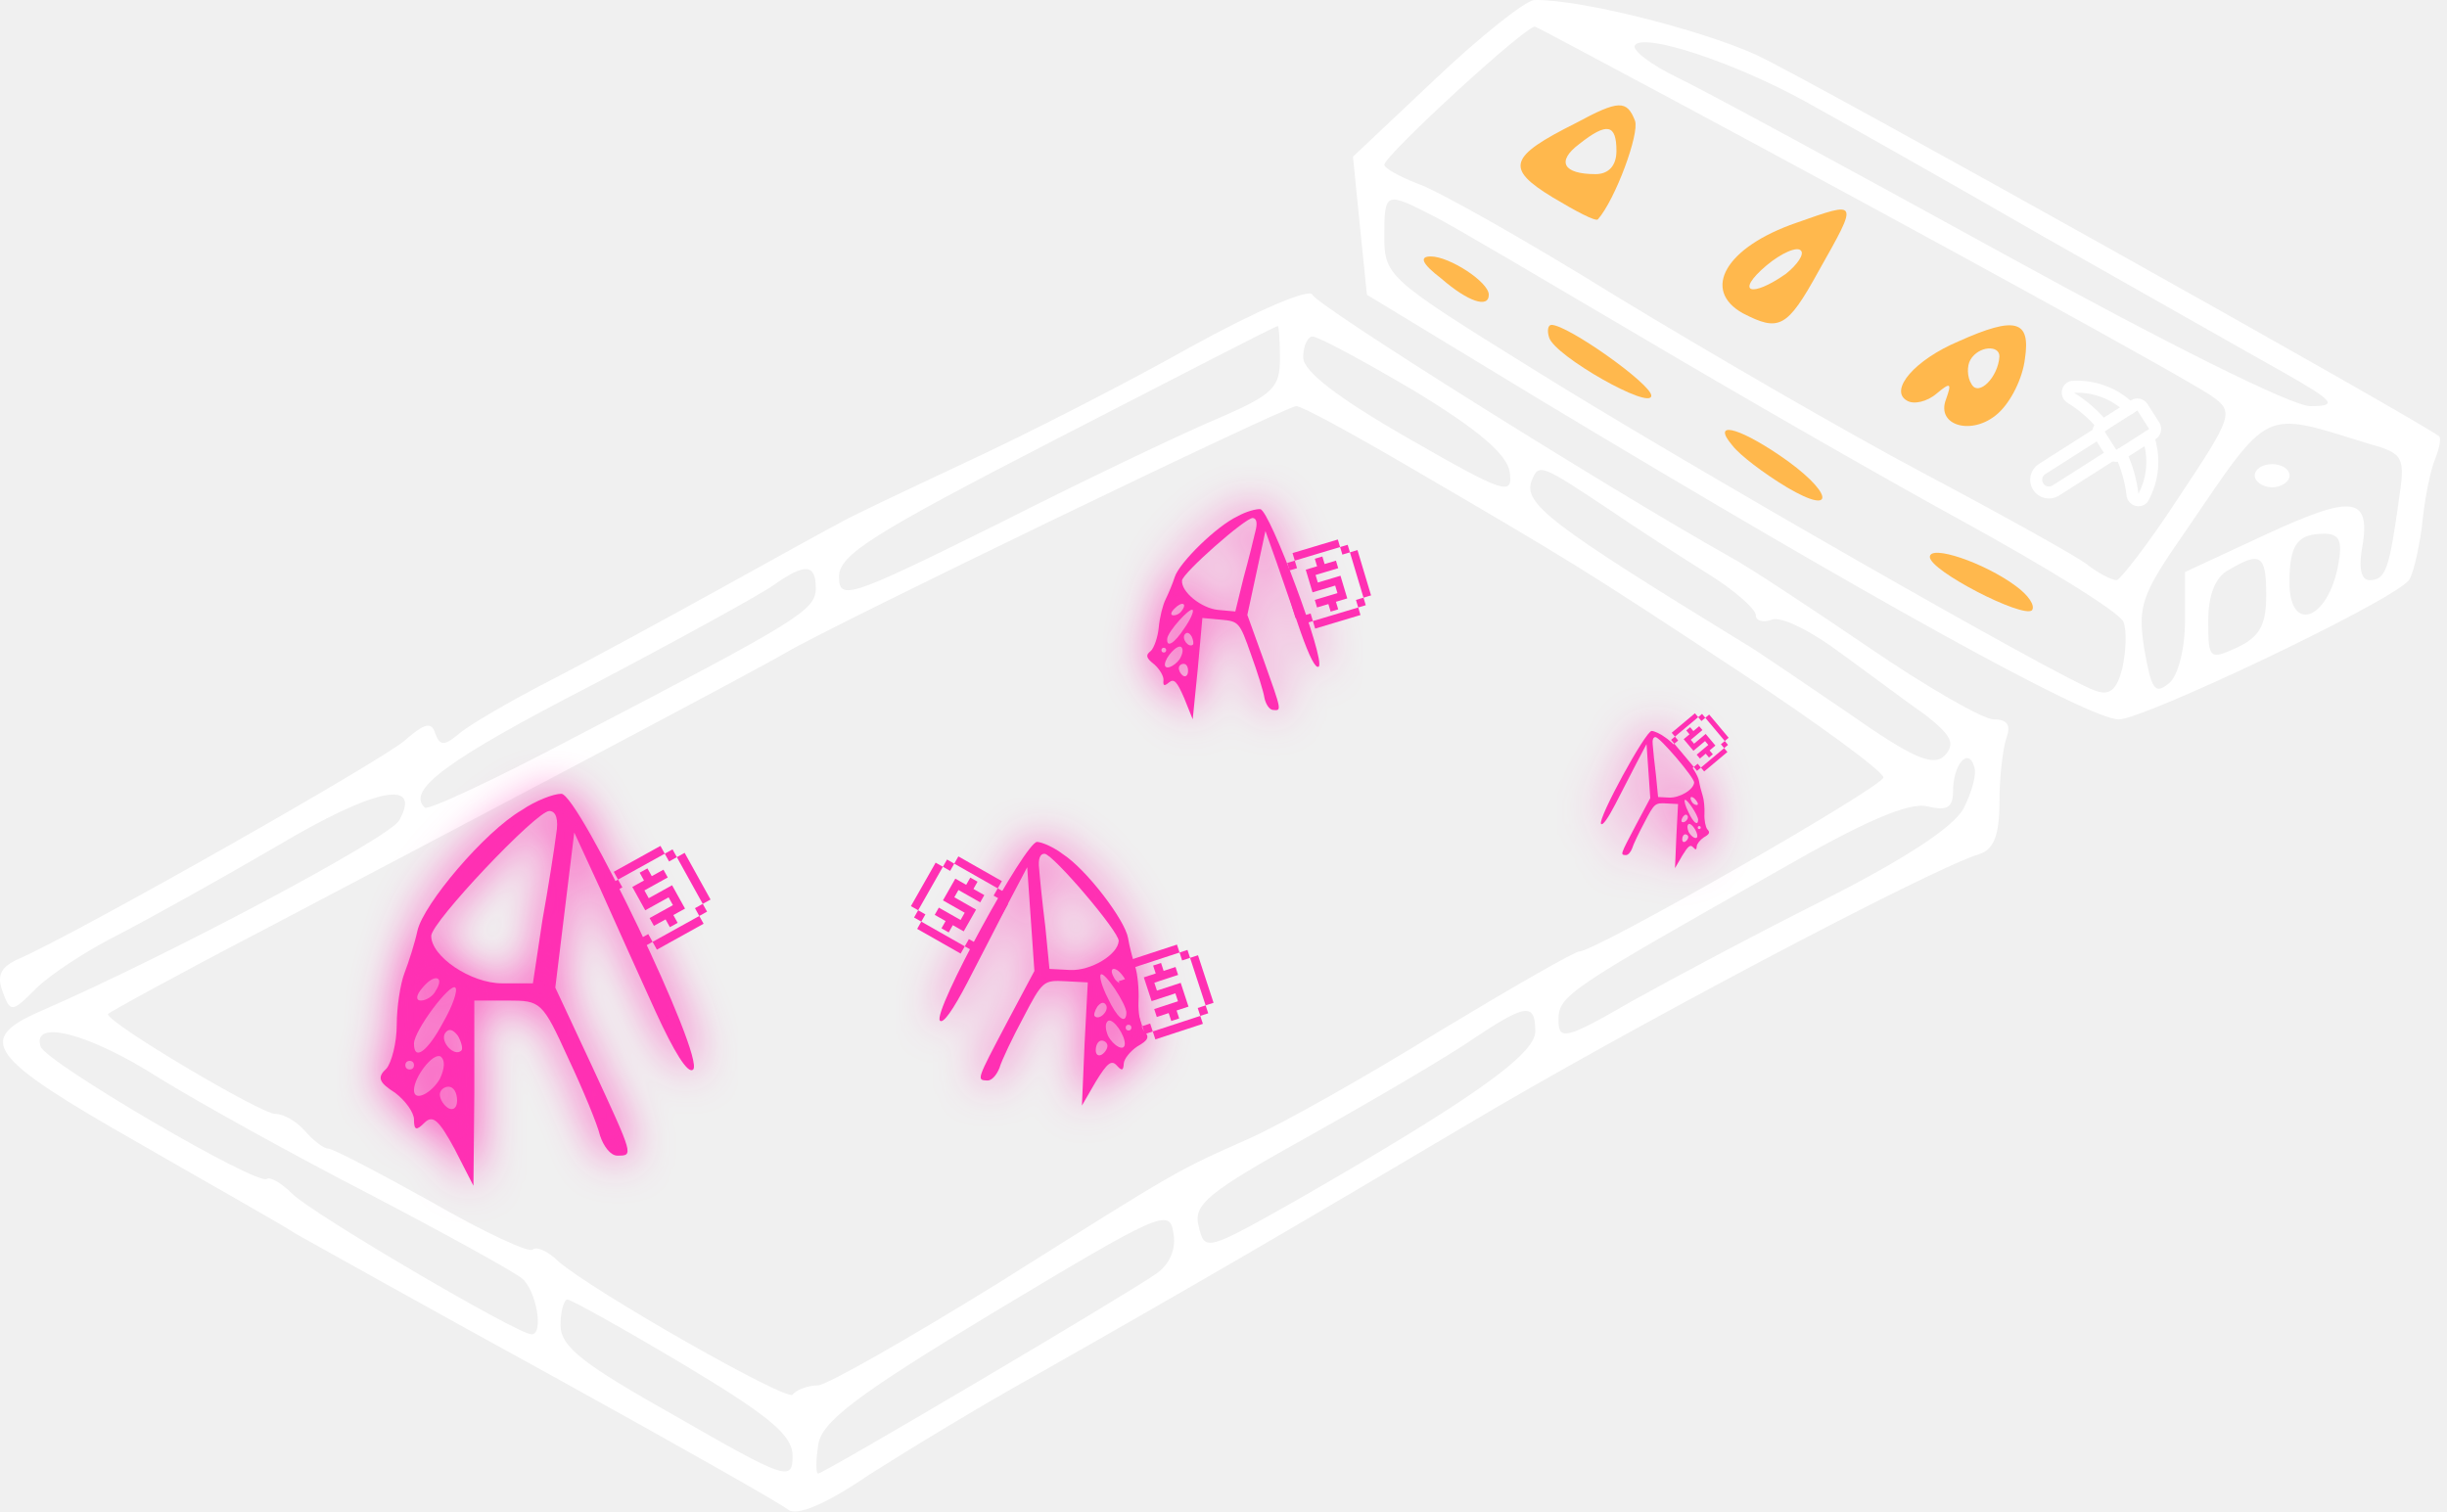
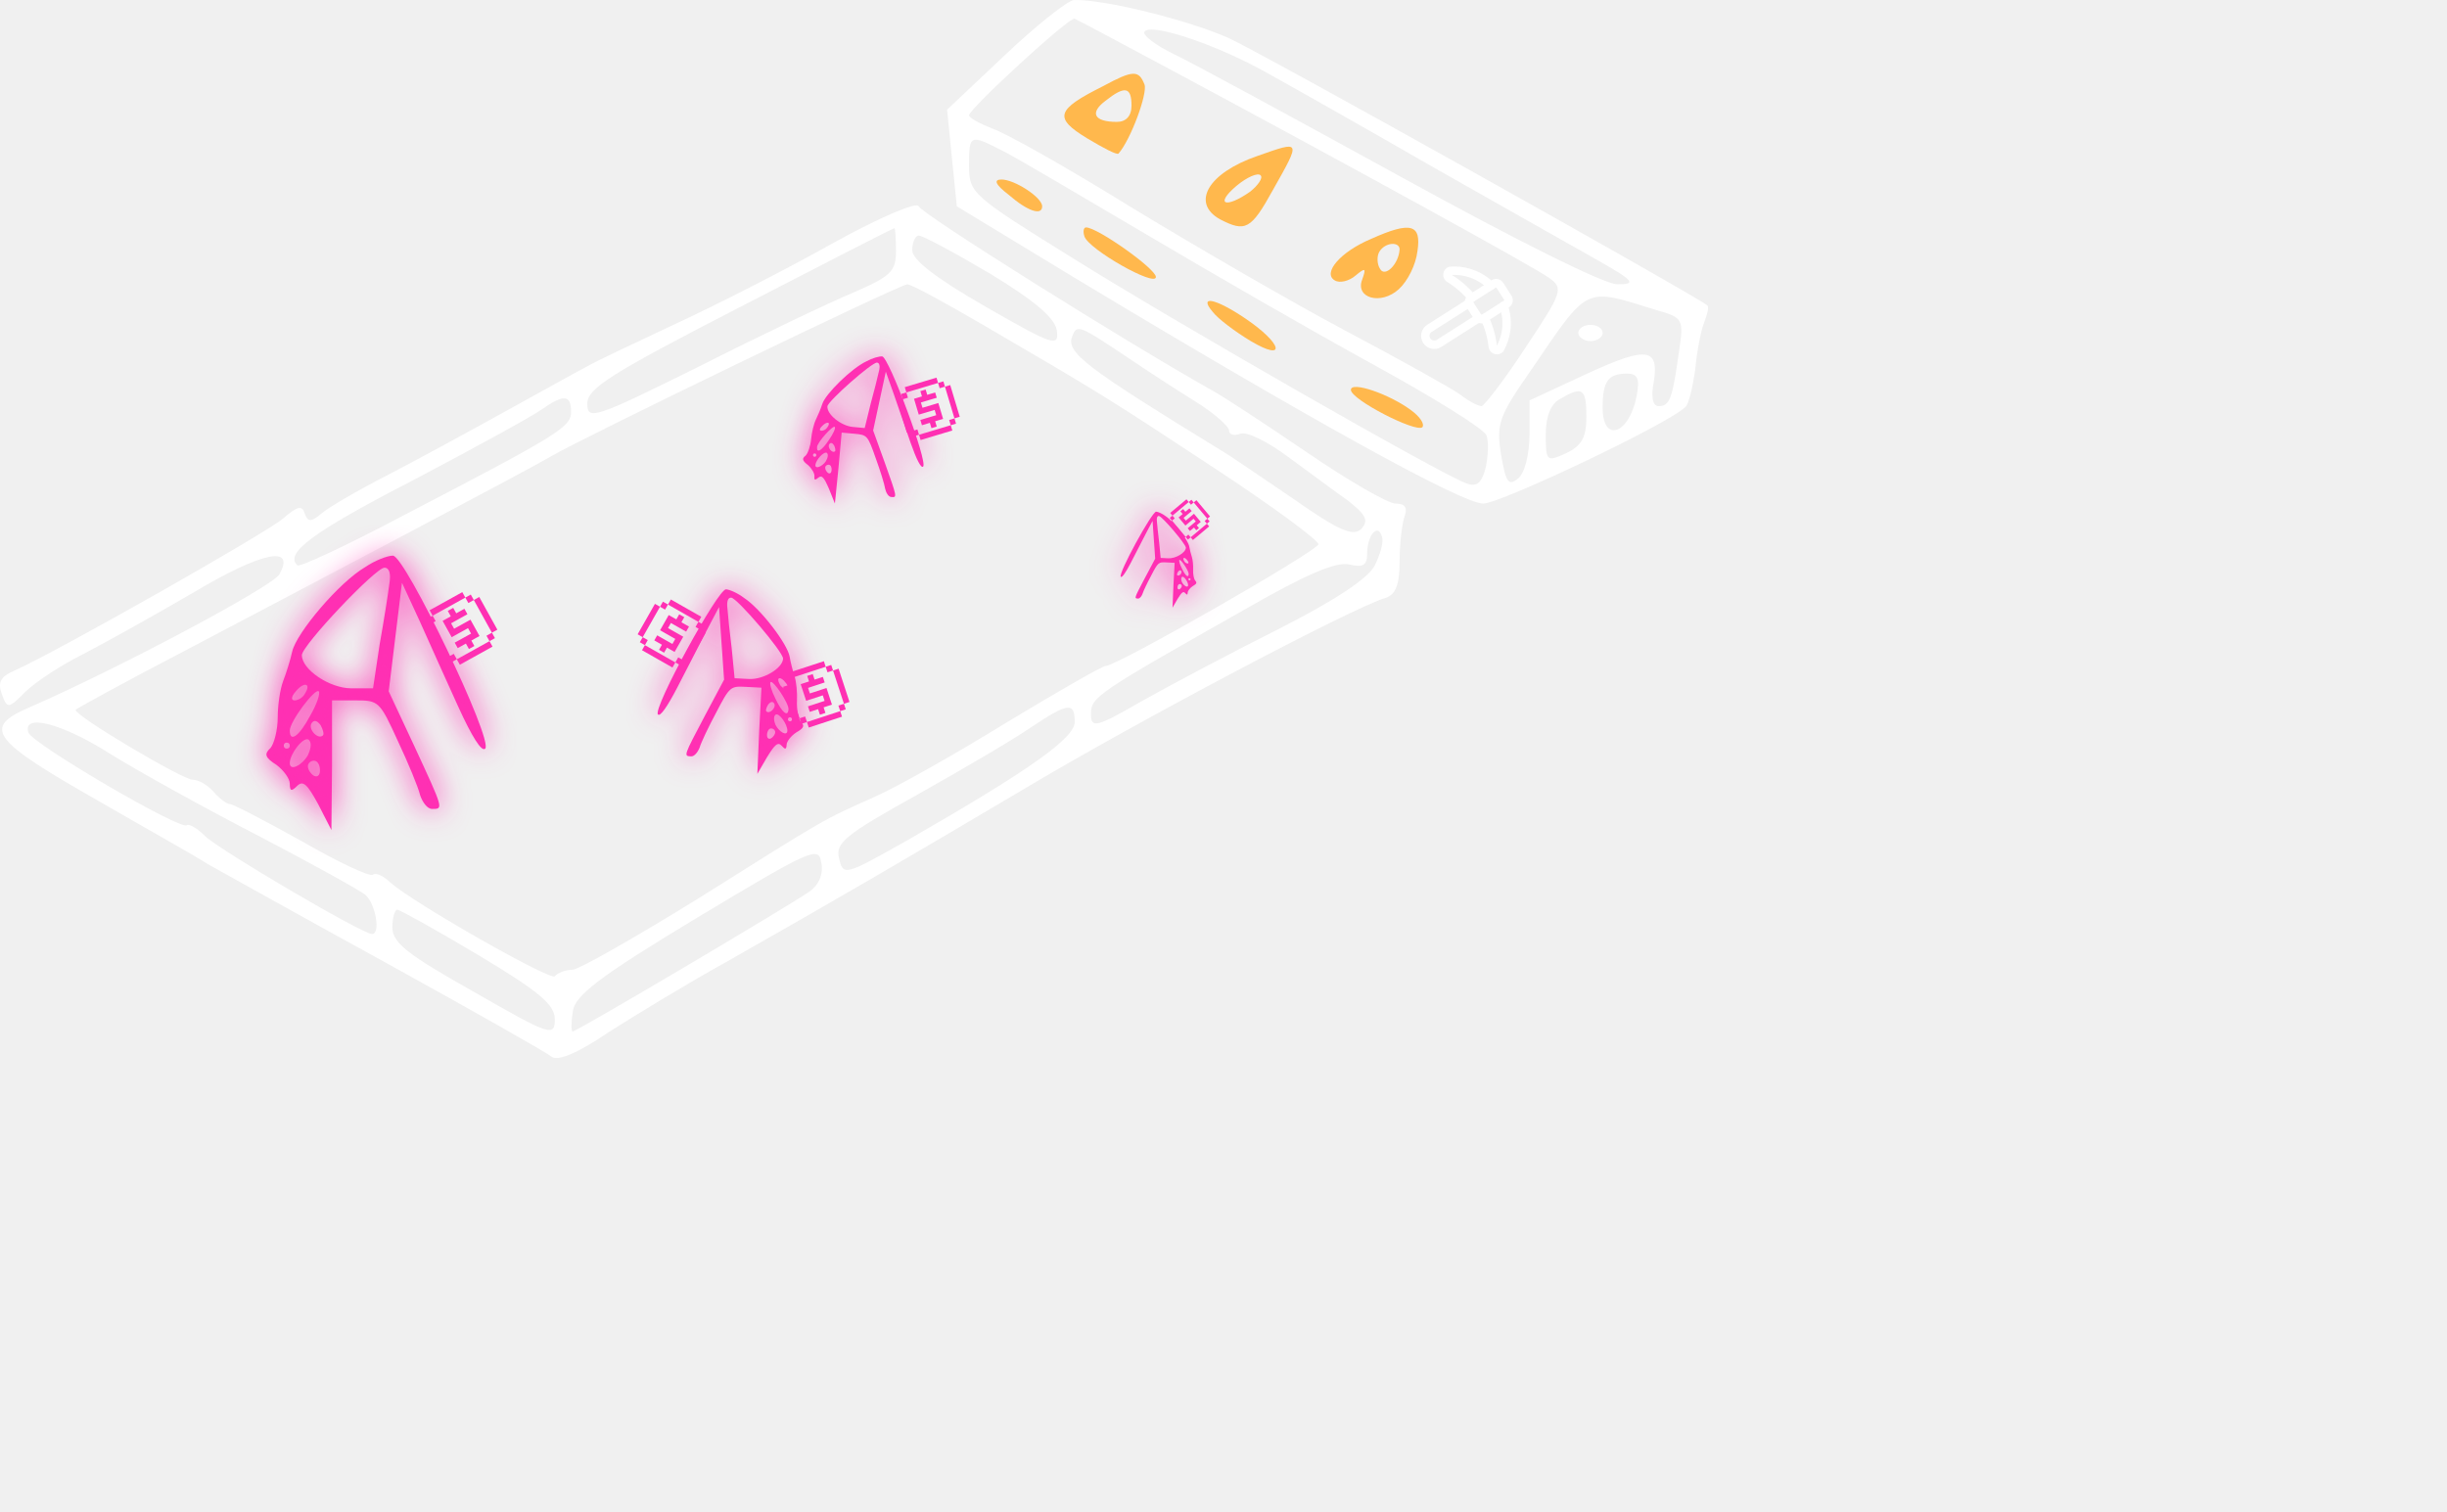
- <svg xmlns="http://www.w3.org/2000/svg" width="225" height="100%" viewBox="0 0 225 139" fill="none">
+ <svg xmlns="http://www.w3.org/2000/svg" width="225" height="100%" viewBox="0 0 225 139" fill="none" transform="scale(0.7)">
  <path d="M131.982 7.259L124.406 14.408L125.046 20.81L125.687 27.106L141.692 36.816C171.995 55.061 192.055 66.158 194.829 66.158C197.069 66.158 219.157 55.702 221.397 53.461C221.824 53.141 222.358 50.793 222.678 48.553C222.891 46.205 223.425 43.431 223.851 42.364C224.278 41.297 224.492 40.337 224.278 40.123C222.358 38.629 165.913 7.046 161.431 5.019C156.203 2.671 145.106 -0.103 141.052 0.004C140.198 0.11 136.143 3.311 131.982 7.259ZM153.429 8.967C178.29 22.304 201.551 35.108 203.472 36.495C205.392 37.883 205.285 38.309 200.377 45.672C197.603 49.94 194.935 53.354 194.615 53.354C194.189 53.354 192.908 52.714 191.841 51.86C190.667 51.007 183.945 47.272 176.903 43.538C169.861 39.803 157.163 32.441 148.734 27.319C140.305 22.091 131.982 17.396 130.275 16.863C128.674 16.222 127.287 15.475 127.287 15.155C127.287 14.302 140.518 2.138 141.158 2.458C141.478 2.565 147.027 5.552 153.429 8.967ZM165.913 9.287C169.007 10.994 179.037 16.649 188.107 21.877C197.176 26.999 207.099 32.654 209.98 34.255C214.675 36.922 214.995 37.349 212.434 37.349C210.727 37.349 199.203 31.587 184.265 23.371C170.288 15.689 156.737 8.326 154.282 7.153C151.828 5.979 150.014 4.592 150.335 4.165C151.081 2.991 159.297 5.659 165.913 9.287ZM131.769 19.85C133.689 20.81 142.119 25.825 150.655 30.84C159.297 35.962 172.635 43.644 180.424 47.912C188.213 52.18 194.935 56.342 195.256 57.195C195.576 58.049 195.469 59.97 195.149 61.463C194.615 63.491 193.975 64.024 192.588 63.491C189.28 62.317 154.603 42.471 140.945 33.935C127.714 25.719 127.287 25.398 127.287 21.771C127.287 17.609 127.394 17.609 131.769 19.85ZM217.663 40.763C221.077 41.724 221.184 41.937 220.544 46.205C219.69 52.287 219.37 53.354 217.876 53.354C217.129 53.354 216.916 52.287 217.129 50.793C218.09 45.672 216.596 45.352 208.486 49.086L200.911 52.607V57.089C200.911 59.65 200.27 62.21 199.417 62.85C198.136 63.917 197.816 63.384 197.176 59.756C196.536 55.702 196.856 54.741 201.017 48.766C208.807 37.349 207.953 37.776 217.663 40.763ZM214.995 51.967C214.035 57.089 210.514 58.262 210.514 53.568C210.514 50.046 211.261 49.086 213.715 49.086C215.102 49.086 215.422 49.726 214.995 51.967ZM208.38 54.741C208.38 57.515 207.74 58.583 205.712 59.543C203.151 60.717 203.045 60.61 203.045 57.089C203.045 54.741 203.685 53.034 204.965 52.394C207.846 50.687 208.38 51.007 208.38 54.741Z" fill="white" />
  <path d="M144.896 11.319C138.708 14.414 138.388 15.48 142.762 18.148C144.896 19.428 146.71 20.389 146.924 20.175C148.524 18.361 150.765 12.279 150.338 11.106C149.591 9.185 148.844 9.185 144.896 11.319ZM148.631 13.88C148.631 15.267 147.884 16.014 146.71 16.014C143.723 16.014 143.082 14.84 145.217 13.24C147.777 11.212 148.631 11.426 148.631 13.88Z" fill="#FFB84D" />
  <path d="M165.169 20.491C158.66 22.731 156.42 26.679 160.261 28.813C163.569 30.52 164.316 30.2 167.197 24.972C170.931 18.357 170.931 18.463 165.169 20.491ZM164.209 25.185C161.008 27.426 159.514 26.893 162.395 24.439C163.782 23.265 165.276 22.625 165.596 23.051C165.916 23.372 165.276 24.332 164.209 25.185Z" fill="#FFB84D" />
  <path d="M180.11 31.382C176.056 33.089 173.708 35.864 175.309 36.824C175.949 37.251 177.23 36.931 178.083 36.184C179.364 35.117 179.47 35.223 178.937 36.717C177.976 39.171 181.391 40.132 183.738 37.998C184.912 36.931 185.979 34.797 186.192 32.983C186.726 29.462 185.339 29.035 180.11 31.382ZM183.845 32.769C183.738 34.69 181.924 36.504 181.284 35.33C180.857 34.69 180.857 33.623 181.177 33.089C181.924 31.809 183.845 31.702 183.845 32.769Z" fill="#FFB84D" />
  <path d="M132.52 25.611C134.974 27.745 136.894 28.385 136.894 27.105C136.894 25.931 133.267 23.584 131.559 23.584C130.492 23.584 130.706 24.224 132.52 25.611Z" fill="#FFB84D" />
  <path d="M142.445 31.05C142.979 32.758 151.835 37.773 151.835 36.385C151.835 35.318 144.152 29.877 142.658 29.877C142.338 29.877 142.232 30.41 142.445 31.05Z" fill="#FFB84D" />
  <path d="M159.306 40.983C159.946 41.836 162.187 43.544 164.321 44.824C169.016 47.598 168.482 45.144 163.574 41.836C159.626 39.169 157.385 38.742 159.306 40.983Z" fill="#FFB84D" />
  <path d="M177.448 51.218C177.448 52.498 185.984 56.873 186.838 56.126C187.158 55.699 186.518 54.739 185.344 53.885C182.463 51.751 177.448 50.044 177.448 51.218Z" fill="#FFB84D" />
  <path d="M207.323 43.751C207.323 44.285 208.07 44.818 208.924 44.818C209.777 44.818 210.524 44.285 210.524 43.751C210.524 43.111 209.777 42.684 208.924 42.684C208.07 42.684 207.323 43.111 207.323 43.751Z" fill="white" />
  <path d="M109.477 31.908C103.609 35.215 94.219 40.017 88.671 42.578C83.229 45.139 78.001 47.593 77.147 48.126C76.293 48.553 71.492 51.221 66.477 53.995C61.462 56.769 54.42 60.61 50.685 62.531C46.951 64.451 43.11 66.692 42.256 67.439C40.869 68.613 40.442 68.613 40.015 67.439C39.695 66.372 39.055 66.479 37.241 68.079C35.214 69.893 7.365 85.685 1.816 88.139C0.109 88.886 -0.318 89.633 0.216 91.127C0.963 93.154 1.069 93.154 3.31 90.913C4.591 89.633 8.005 87.392 10.993 85.898C13.874 84.404 20.382 80.777 25.504 77.789C34.467 72.454 38.842 71.6 36.708 75.442C35.854 77.042 15.367 87.926 3.844 92.941C-2.345 95.608 -1.171 97.209 12.913 105.211C18.995 108.732 25.504 112.36 27.318 113.534C29.238 114.601 39.909 120.576 51.005 126.658C62.209 132.847 71.812 138.288 72.452 138.822C73.199 139.462 75.867 138.395 79.921 135.621C83.442 133.38 90.271 129.219 95.286 126.445C110.331 117.909 118.547 113.107 134.766 103.504C149.063 94.968 177.659 79.816 182.034 78.536C183.314 78.109 183.848 76.829 183.848 73.734C183.848 71.387 184.168 68.826 184.488 67.866C184.915 66.692 184.595 66.159 183.314 66.159C182.354 66.159 177.126 63.171 171.684 59.437C166.349 55.809 160.694 52.074 159.093 51.221C147.89 44.925 121.001 28.067 120.681 27.106C120.468 26.466 115.666 28.493 109.477 31.908ZM117.693 32.975C117.693 35.642 117.053 36.282 112.145 38.416C109.051 39.697 99.874 44.072 91.872 48.126C78.107 54.955 77.147 55.275 77.147 53.035C77.147 51.007 80.241 49.087 97.207 40.337C108.197 34.682 117.267 29.987 117.48 29.987C117.587 29.88 117.693 31.267 117.693 32.975ZM130.071 35.962C136.046 39.59 138.607 41.831 138.82 43.431C139.14 45.672 138.287 45.352 129.537 40.337C123.028 36.603 119.827 34.148 119.827 32.868C119.827 31.801 120.254 30.947 120.681 30.947C121.215 30.947 125.376 33.188 130.071 35.962ZM129.324 42.791C144.689 51.754 145.542 52.288 159.627 61.571C167.096 66.479 173.178 70.96 173.178 71.494C173.178 72.347 146.716 87.499 145.222 87.499C144.795 87.499 139.034 90.807 132.311 94.861C125.589 99.022 117.8 103.397 114.919 104.678C107.984 107.772 108.731 107.345 91.765 118.015C83.656 123.03 76.187 127.298 75.227 127.405C74.266 127.405 73.199 127.832 72.879 128.259C72.346 128.899 54.527 118.762 51.325 115.988C50.365 115.028 49.298 114.601 48.978 114.921C48.658 115.241 44.497 113.32 39.695 110.546C34.894 107.879 30.626 105.638 30.199 105.638C29.772 105.638 28.812 104.891 28.065 104.037C27.318 103.184 26.144 102.437 25.291 102.437C24.01 102.437 9.926 94.114 9.926 93.261C9.926 93.154 16.328 89.633 24.117 85.578C42.576 75.868 69.678 61.571 72.346 59.97C76.72 57.409 118.227 37.349 119.187 37.349C119.721 37.349 124.202 39.804 129.324 42.791ZM148.103 46.953C150.451 48.553 154.398 51.114 156.959 52.714C159.413 54.208 161.441 56.022 161.441 56.556C161.441 57.089 162.081 57.303 162.935 56.982C163.788 56.662 166.562 58.049 169.123 59.97C171.791 61.891 175.312 64.558 177.019 65.732C179.473 67.653 179.793 68.399 178.833 69.466C177.766 70.533 175.952 69.787 169.87 65.519C165.602 62.638 161.441 59.757 160.48 59.223C142.555 48.233 139.994 46.312 140.847 44.178C141.488 42.578 141.701 42.684 148.103 46.953ZM75.013 54.102C75.013 56.129 73.413 57.089 52.713 67.866C45.457 71.707 39.268 74.588 39.055 74.268C37.348 72.667 41.082 69.893 54.313 63.064C62.422 58.796 69.998 54.635 71.172 53.781C74.053 51.754 75.013 51.861 75.013 54.102ZM180.54 74.375C179.58 76.082 175.205 78.963 167.843 82.697C161.654 85.792 153.652 90.06 150.024 92.087C143.942 95.608 143.302 95.715 143.302 93.794C143.302 91.553 144.155 91.02 163.575 80.03C171.364 75.548 175.525 73.734 177.232 74.161C179.046 74.588 179.58 74.268 179.58 72.774C179.58 70.32 180.967 68.719 181.5 70.427C181.821 71.174 181.287 72.881 180.54 74.375ZM141.168 94.861C141.168 96.995 135.086 101.263 119.294 110.333C110.971 115.028 110.758 115.134 110.224 112.787C109.691 110.76 110.971 109.693 120.574 104.358C126.656 100.943 133.378 96.995 135.512 95.501C140.314 92.3 141.168 92.194 141.168 94.861ZM14.62 99.129C18.248 101.37 26.891 106.171 33.933 109.799C40.869 113.427 47.271 116.948 48.018 117.588C49.298 118.655 50.045 122.71 48.871 122.71C47.591 122.71 28.705 111.613 26.891 109.799C25.931 108.839 24.864 108.199 24.544 108.412C23.797 109.159 4.271 97.742 3.737 96.248C2.883 93.688 8.112 94.968 14.62 99.129ZM106.276 117.162C103.716 118.976 75.76 135.514 75.227 135.514C75.013 135.514 75.013 134.34 75.227 132.953C75.44 130.819 78.641 128.365 91.552 120.576C106.49 111.613 107.557 111.08 107.877 113.32C108.197 114.814 107.557 116.308 106.276 117.162ZM62.849 125.484C70.852 130.286 72.879 131.993 72.879 133.914C72.879 136.261 72.239 136.048 62.209 130.286C53.673 125.484 51.539 123.884 51.539 121.856C51.539 120.576 51.859 119.509 52.179 119.509C52.499 119.509 57.301 122.177 62.849 125.484Z" fill="white" />
  <path d="M47.97 74.505C44.563 76.486 38.938 83.141 38.383 85.597C38.146 86.707 37.591 88.45 37.195 89.48C36.799 90.509 36.482 92.649 36.482 94.233C36.482 95.897 36.007 97.719 35.531 98.274C34.66 99.066 34.818 99.541 36.323 100.492C37.274 101.205 38.066 102.314 38.066 102.948C38.066 103.978 38.304 103.978 39.017 103.265C39.809 102.473 40.364 103.027 41.79 105.642L43.533 109.049L43.612 100.492V92.015H46.702C49.713 92.015 49.871 92.094 52.248 97.323C53.595 100.175 54.942 103.424 55.18 104.454C55.497 105.404 56.13 106.276 56.764 106.276C58.27 106.276 58.27 106.355 54.467 98.115L51.06 90.826L51.931 83.696L52.803 76.565L55.18 81.715C56.447 84.567 58.745 89.638 60.25 92.966C61.993 96.769 63.261 98.828 63.736 98.353C64.846 97.244 53.199 73 51.614 73C50.901 73 49.238 73.634 47.97 74.505ZM51.139 76.724C50.981 77.991 50.426 81.557 49.871 84.647L49 90.43H46.148C43.295 90.43 39.651 87.974 39.651 86.073C39.651 84.805 49.317 74.585 50.505 74.585C51.139 74.585 51.377 75.377 51.139 76.724ZM40.047 91.143C39.809 91.619 39.176 92.015 38.7 92.015C38.225 92.015 38.225 91.539 38.859 90.826C39.968 89.48 40.919 89.796 40.047 91.143ZM40.76 93.996C39.334 96.689 38.066 97.64 38.066 95.976C38.066 94.788 41.394 90.351 41.869 90.826C42.107 91.064 41.632 92.49 40.76 93.996ZM42.424 96.61C41.79 97.244 40.443 95.818 40.919 95.025C41.236 94.55 41.632 94.629 42.107 95.263C42.424 95.818 42.583 96.451 42.424 96.61ZM40.443 99.225C39.651 100.571 38.066 101.364 38.066 100.254C38.066 99.066 39.809 96.769 40.523 97.165C40.919 97.481 40.919 98.195 40.443 99.225ZM38.066 97.957C38.066 98.195 37.908 98.353 37.67 98.353C37.433 98.353 37.274 98.195 37.274 97.957C37.274 97.719 37.433 97.561 37.67 97.561C37.908 97.561 38.066 97.719 38.066 97.957ZM42.028 101.205C42.028 101.839 41.711 102.156 41.236 101.918C40.839 101.681 40.443 101.126 40.443 100.651C40.443 100.254 40.839 99.938 41.236 99.938C41.711 99.938 42.028 100.492 42.028 101.205Z" fill="#FF30B3" />
  <g filter="url(#filter0_f_2134_5711)">
    <path d="M47.97 74.505C44.563 76.486 38.938 83.141 38.383 85.597C38.146 86.707 37.591 88.45 37.195 89.48C36.799 90.509 36.482 92.649 36.482 94.233C36.482 95.897 36.007 97.719 35.531 98.274C34.66 99.066 34.818 99.541 36.323 100.492C37.274 101.205 38.066 102.314 38.066 102.948C38.066 103.978 38.304 103.978 39.017 103.265C39.809 102.473 40.364 103.027 41.79 105.642L43.533 109.049L43.612 100.492V92.015H46.702C49.713 92.015 49.871 92.094 52.248 97.323C53.595 100.175 54.942 103.424 55.18 104.454C55.497 105.404 56.13 106.276 56.764 106.276C58.27 106.276 58.27 106.355 54.467 98.115L51.06 90.826L51.931 83.696L52.803 76.565L55.18 81.715C56.447 84.567 58.745 89.638 60.25 92.966C61.993 96.769 63.261 98.828 63.736 98.353C64.846 97.244 53.199 73 51.614 73C50.901 73 49.238 73.634 47.97 74.505ZM51.139 76.724C50.981 77.991 50.426 81.557 49.871 84.647L49 90.43H46.148C43.295 90.43 39.651 87.974 39.651 86.073C39.651 84.805 49.317 74.585 50.505 74.585C51.139 74.585 51.377 75.377 51.139 76.724ZM40.047 91.143C39.809 91.619 39.176 92.015 38.7 92.015C38.225 92.015 38.225 91.539 38.859 90.826C39.968 89.48 40.919 89.796 40.047 91.143ZM40.76 93.996C39.334 96.689 38.066 97.64 38.066 95.976C38.066 94.788 41.394 90.351 41.869 90.826C42.107 91.064 41.632 92.49 40.76 93.996ZM42.424 96.61C41.79 97.244 40.443 95.818 40.919 95.025C41.236 94.55 41.632 94.629 42.107 95.263C42.424 95.818 42.583 96.451 42.424 96.61ZM40.443 99.225C39.651 100.571 38.066 101.364 38.066 100.254C38.066 99.066 39.809 96.769 40.523 97.165C40.919 97.481 40.919 98.195 40.443 99.225ZM38.066 97.957C38.066 98.195 37.908 98.353 37.67 98.353C37.433 98.353 37.274 98.195 37.274 97.957C37.274 97.719 37.433 97.561 37.67 97.561C37.908 97.561 38.066 97.719 38.066 97.957ZM42.028 101.205C42.028 101.839 41.711 102.156 41.236 101.918C40.839 101.681 40.443 101.126 40.443 100.651C40.443 100.254 40.839 99.938 41.236 99.938C41.711 99.938 42.028 100.492 42.028 101.205Z" fill="#FF30B3" />
  </g>
  <path d="M97.735 78.553C99.931 79.988 103.439 84.609 103.722 86.261C103.842 87.007 104.15 88.185 104.377 88.883C104.605 89.582 104.741 91.015 104.686 92.069C104.628 93.175 104.881 94.403 105.177 94.788C105.729 95.346 105.607 95.656 104.573 96.236C103.916 96.677 103.351 97.386 103.329 97.808C103.293 98.493 103.135 98.484 102.686 97.986C102.187 97.431 101.799 97.781 100.759 99.469L99.482 101.674L99.727 95.982L100.022 90.346L97.968 90.238C95.966 90.133 95.858 90.18 94.096 93.574C93.101 95.424 92.093 97.536 91.899 98.213C91.655 98.834 91.203 99.391 90.782 99.369C89.781 99.317 89.778 99.37 92.594 94.024L95.112 89.296L94.781 84.525L94.45 79.754L92.691 83.095C91.748 84.947 90.044 88.239 88.928 90.398C87.636 92.866 86.722 94.192 86.422 93.859C85.723 93.083 94.311 77.37 95.364 77.425C95.838 77.45 96.923 77.929 97.735 78.553ZM95.551 79.917C95.612 80.766 95.857 83.155 96.118 85.229L96.496 89.105L98.392 89.204C100.288 89.303 102.797 87.797 102.863 86.533C102.907 85.69 96.837 78.558 96.047 78.517C95.625 78.495 95.44 79.013 95.551 79.917ZM102.423 89.89C102.565 90.215 102.972 90.5 103.288 90.517C103.604 90.533 103.621 90.217 103.224 89.721C102.534 88.787 101.891 88.965 102.423 89.89ZM101.85 91.762C102.704 93.603 103.514 94.279 103.572 93.172C103.613 92.382 101.555 89.317 101.223 89.616C101.056 89.766 101.323 90.731 101.85 91.762ZM100.653 93.442C101.052 93.886 101.997 92.984 101.709 92.441C101.514 92.114 101.248 92.153 100.91 92.558C100.68 92.915 100.553 93.331 100.653 93.442ZM101.878 95.249C102.358 96.172 103.384 96.754 103.423 96.017C103.464 95.227 102.385 93.639 101.897 93.877C101.623 94.074 101.598 94.548 101.878 95.249ZM103.503 94.489C103.495 94.647 103.594 94.758 103.752 94.767C103.91 94.775 104.021 94.675 104.03 94.517C104.038 94.359 103.938 94.248 103.78 94.24C103.622 94.232 103.511 94.331 103.503 94.489ZM100.756 96.511C100.734 96.933 100.934 97.154 101.258 97.013C101.529 96.869 101.812 96.514 101.829 96.198C101.843 95.934 101.59 95.71 101.327 95.696C101.011 95.679 100.781 96.037 100.756 96.511Z" fill="#FF30B3" />
  <g filter="url(#filter1_f_2134_5711)">
    <path d="M97.735 78.553C99.931 79.988 103.439 84.609 103.722 86.261C103.842 87.007 104.15 88.185 104.377 88.883C104.605 89.582 104.741 91.015 104.686 92.069C104.628 93.175 104.881 94.403 105.177 94.788C105.729 95.346 105.607 95.656 104.573 96.236C103.916 96.677 103.351 97.386 103.329 97.808C103.293 98.493 103.135 98.484 102.686 97.986C102.187 97.431 101.799 97.781 100.759 99.469L99.482 101.674L99.727 95.982L100.022 90.346L97.968 90.238C95.966 90.133 95.858 90.18 94.096 93.574C93.101 95.424 92.093 97.536 91.899 98.213C91.655 98.834 91.203 99.391 90.782 99.369C89.781 99.317 89.778 99.37 92.594 94.024L95.112 89.296L94.781 84.525L94.45 79.754L92.691 83.095C91.748 84.947 90.044 88.239 88.928 90.398C87.636 92.866 86.722 94.192 86.422 93.859C85.723 93.083 94.311 77.37 95.364 77.425C95.838 77.45 96.923 77.929 97.735 78.553ZM95.551 79.917C95.612 80.766 95.857 83.155 96.118 85.229L96.496 89.105L98.392 89.204C100.288 89.303 102.797 87.797 102.863 86.533C102.907 85.69 96.837 78.558 96.047 78.517C95.625 78.495 95.44 79.013 95.551 79.917ZM102.423 89.89C102.565 90.215 102.972 90.5 103.288 90.517C103.604 90.533 103.621 90.217 103.224 89.721C102.534 88.787 101.891 88.965 102.423 89.89ZM101.85 91.762C102.704 93.603 103.514 94.279 103.572 93.172C103.613 92.382 101.555 89.317 101.223 89.616C101.056 89.766 101.323 90.731 101.85 91.762ZM100.653 93.442C101.052 93.886 101.997 92.984 101.709 92.441C101.514 92.114 101.248 92.153 100.91 92.558C100.68 92.915 100.553 93.331 100.653 93.442ZM101.878 95.249C102.358 96.172 103.384 96.754 103.423 96.017C103.464 95.227 102.385 93.639 101.897 93.877C101.623 94.074 101.598 94.548 101.878 95.249ZM103.503 94.489C103.495 94.647 103.594 94.758 103.752 94.767C103.91 94.775 104.021 94.675 104.03 94.517C104.038 94.359 103.938 94.248 103.78 94.24C103.622 94.232 103.511 94.331 103.503 94.489ZM100.756 96.511C100.734 96.933 100.934 97.154 101.258 97.013C101.529 96.869 101.812 96.514 101.829 96.198C101.843 95.934 101.59 95.71 101.327 95.696C101.011 95.679 100.781 96.037 100.756 96.511Z" fill="#FF30B3" />
  </g>
  <path d="M153.106 67.807C154.248 68.554 156.074 70.958 156.221 71.818C156.283 72.206 156.444 72.819 156.562 73.183C156.68 73.546 156.751 74.292 156.723 74.84C156.692 75.415 156.824 76.055 156.978 76.255C157.265 76.545 157.202 76.707 156.664 77.008C156.322 77.237 156.028 77.607 156.017 77.826C155.998 78.183 155.916 78.178 155.682 77.919C155.422 77.63 155.22 77.812 154.68 78.691L154.015 79.838L154.142 76.876L154.296 73.943L153.227 73.887C152.186 73.833 152.129 73.857 151.212 75.623C150.695 76.585 150.17 77.685 150.069 78.037C149.942 78.36 149.707 78.65 149.488 78.638C148.967 78.611 148.966 78.639 150.431 75.857L151.741 73.397L151.569 70.915L151.397 68.432L150.481 70.171C149.991 71.134 149.104 72.847 148.523 73.971C147.851 75.255 147.375 75.944 147.219 75.771C146.856 75.368 151.324 67.192 151.872 67.22C152.119 67.233 152.683 67.483 153.106 67.807ZM151.969 68.517C152.001 68.959 152.128 70.202 152.264 71.281L152.461 73.297L153.448 73.349C154.434 73.401 155.74 72.617 155.774 71.96C155.797 71.521 152.638 67.81 152.227 67.789C152.008 67.777 151.911 68.047 151.969 68.517ZM155.545 73.706C155.619 73.875 155.831 74.024 155.995 74.032C156.16 74.041 156.168 73.876 155.962 73.618C155.603 73.132 155.268 73.225 155.545 73.706ZM155.247 74.68C155.691 75.638 156.113 75.99 156.143 75.414C156.164 75.003 155.094 73.408 154.921 73.564C154.834 73.642 154.973 74.144 155.247 74.68ZM154.624 75.555C154.832 75.785 155.323 75.316 155.173 75.034C155.072 74.864 154.934 74.884 154.758 75.094C154.638 75.281 154.572 75.497 154.624 75.555ZM155.262 76.495C155.511 76.975 156.045 77.278 156.065 76.894C156.087 76.483 155.525 75.657 155.272 75.781C155.129 75.883 155.116 76.13 155.262 76.495ZM156.107 76.099C156.103 76.182 156.155 76.239 156.237 76.244C156.319 76.248 156.377 76.196 156.381 76.114C156.385 76.032 156.333 75.974 156.251 75.97C156.169 75.965 156.111 76.017 156.107 76.099ZM154.678 77.151C154.666 77.371 154.77 77.486 154.939 77.412C155.08 77.337 155.227 77.153 155.236 76.988C155.243 76.851 155.112 76.734 154.975 76.727C154.81 76.719 154.691 76.905 154.678 77.151Z" fill="#FF30B3" />
  <g filter="url(#filter2_f_2134_5711)">
    <path d="M153.106 67.807C154.248 68.554 156.074 70.958 156.221 71.818C156.283 72.206 156.444 72.819 156.562 73.183C156.68 73.546 156.751 74.292 156.723 74.84C156.692 75.415 156.824 76.055 156.978 76.255C157.265 76.545 157.202 76.707 156.664 77.008C156.322 77.237 156.028 77.607 156.017 77.826C155.998 78.183 155.916 78.178 155.682 77.919C155.422 77.63 155.22 77.812 154.68 78.691L154.015 79.838L154.142 76.876L154.296 73.943L153.227 73.887C152.186 73.833 152.129 73.857 151.212 75.623C150.695 76.585 150.17 77.685 150.069 78.037C149.942 78.36 149.707 78.65 149.488 78.638C148.967 78.611 148.966 78.639 150.431 75.857L151.741 73.397L151.569 70.915L151.397 68.432L150.481 70.171C149.991 71.134 149.104 72.847 148.523 73.971C147.851 75.255 147.375 75.944 147.219 75.771C146.856 75.368 151.324 67.192 151.872 67.22C152.119 67.233 152.683 67.483 153.106 67.807ZM151.969 68.517C152.001 68.959 152.128 70.202 152.264 71.281L152.461 73.297L153.448 73.349C154.434 73.401 155.74 72.617 155.774 71.96C155.797 71.521 152.638 67.81 152.227 67.789C152.008 67.777 151.911 68.047 151.969 68.517ZM155.545 73.706C155.619 73.875 155.831 74.024 155.995 74.032C156.16 74.041 156.168 73.876 155.962 73.618C155.603 73.132 155.268 73.225 155.545 73.706ZM155.247 74.68C155.691 75.638 156.113 75.99 156.143 75.414C156.164 75.003 155.094 73.408 154.921 73.564C154.834 73.642 154.973 74.144 155.247 74.68ZM154.624 75.555C154.832 75.785 155.323 75.316 155.173 75.034C155.072 74.864 154.934 74.884 154.758 75.094C154.638 75.281 154.572 75.497 154.624 75.555ZM155.262 76.495C155.511 76.975 156.045 77.278 156.065 76.894C156.087 76.483 155.525 75.657 155.272 75.781C155.129 75.883 155.116 76.13 155.262 76.495ZM156.107 76.099C156.103 76.182 156.155 76.239 156.237 76.244C156.319 76.248 156.377 76.196 156.381 76.114C156.385 76.032 156.333 75.974 156.251 75.97C156.169 75.965 156.111 76.017 156.107 76.099ZM154.678 77.151C154.666 77.371 154.77 77.486 154.939 77.412C155.08 77.337 155.227 77.153 155.236 76.988C155.243 76.851 155.112 76.734 154.975 76.727C154.81 76.719 154.691 76.905 154.678 77.151Z" fill="#FF30B3" />
  </g>
  <path d="M113.814 47.469C111.851 48.383 108.442 51.745 108.017 53.062C107.831 53.657 107.441 54.583 107.173 55.127C106.905 55.671 106.626 56.826 106.547 57.693C106.464 58.603 106.114 59.577 105.826 59.857C105.31 60.247 105.373 60.515 106.149 61.11C106.634 61.547 107.013 62.194 106.981 62.541C106.93 63.104 107.06 63.116 107.486 62.761C107.959 62.367 108.234 62.698 108.885 64.2L109.669 66.151L110.138 61.472L110.559 56.833L112.25 56.987C113.897 57.136 113.98 57.188 115.021 60.167C115.616 61.795 116.192 63.639 116.271 64.215C116.397 64.751 116.701 65.259 117.047 65.291C117.871 65.365 117.867 65.409 116.196 60.711L114.693 56.553L115.525 52.694L116.356 48.836L117.401 51.772C117.953 53.396 118.958 56.285 119.616 58.18C120.381 60.348 120.972 61.538 121.256 61.302C121.918 60.75 116.75 46.905 115.883 46.826C115.493 46.791 114.551 47.055 113.814 47.469ZM115.438 48.84C115.288 49.526 114.807 51.449 114.35 53.112L113.586 56.234L112.025 56.092C110.464 55.95 108.592 54.425 108.687 53.385C108.75 52.691 114.547 47.579 115.197 47.638C115.544 47.669 115.635 48.115 115.438 48.84ZM108.652 56.179C108.498 56.428 108.131 56.613 107.871 56.589C107.611 56.566 107.635 56.306 108.017 55.947C108.691 55.265 109.195 55.486 108.652 56.179ZM108.9 57.776C107.986 59.179 107.245 59.636 107.328 58.725C107.387 58.075 109.428 55.813 109.664 56.096C109.783 56.238 109.452 56.995 108.9 57.776ZM109.681 59.289C109.302 59.604 108.636 58.757 108.936 58.347C109.133 58.103 109.345 58.166 109.574 58.536C109.72 58.855 109.775 59.21 109.681 59.289ZM108.467 60.621C107.966 61.319 107.06 61.674 107.115 61.067C107.174 60.416 108.242 59.246 108.612 59.498C108.813 59.691 108.778 60.081 108.467 60.621ZM107.229 59.809C107.217 59.939 107.123 60.018 106.993 60.006C106.863 59.995 106.784 59.9 106.796 59.77C106.807 59.64 106.902 59.561 107.032 59.573C107.162 59.585 107.241 59.679 107.229 59.809ZM109.235 61.784C109.204 62.13 109.015 62.288 108.766 62.135C108.561 61.985 108.372 61.662 108.396 61.401C108.416 61.185 108.648 61.031 108.865 61.051C109.125 61.074 109.271 61.394 109.235 61.784Z" fill="#FF30B3" />
  <g filter="url(#filter3_f_2134_5711)">
    <path d="M113.814 47.469C111.851 48.383 108.442 51.745 108.017 53.062C107.831 53.657 107.441 54.583 107.173 55.127C106.905 55.671 106.626 56.826 106.547 57.693C106.464 58.603 106.114 59.577 105.826 59.857C105.31 60.247 105.373 60.515 106.149 61.11C106.634 61.547 107.013 62.194 106.981 62.541C106.93 63.104 107.06 63.116 107.486 62.761C107.959 62.367 108.234 62.698 108.885 64.2L109.669 66.151L110.138 61.472L110.559 56.833L112.25 56.987C113.897 57.136 113.98 57.188 115.021 60.167C115.616 61.795 116.192 63.639 116.271 64.215C116.397 64.751 116.701 65.259 117.047 65.291C117.871 65.365 117.867 65.409 116.196 60.711L114.693 56.553L115.525 52.694L116.356 48.836L117.401 51.772C117.953 53.396 118.958 56.285 119.616 58.18C120.381 60.348 120.972 61.538 121.256 61.302C121.918 60.75 116.75 46.905 115.883 46.826C115.493 46.791 114.551 47.055 113.814 47.469ZM115.438 48.84C115.288 49.526 114.807 51.449 114.35 53.112L113.586 56.234L112.025 56.092C110.464 55.95 108.592 54.425 108.687 53.385C108.75 52.691 114.547 47.579 115.197 47.638C115.544 47.669 115.635 48.115 115.438 48.84ZM108.652 56.179C108.498 56.428 108.131 56.613 107.871 56.589C107.611 56.566 107.635 56.306 108.017 55.947C108.691 55.265 109.195 55.486 108.652 56.179ZM108.9 57.776C107.986 59.179 107.245 59.636 107.328 58.725C107.387 58.075 109.428 55.813 109.664 56.096C109.783 56.238 109.452 56.995 108.9 57.776ZM109.681 59.289C109.302 59.604 108.636 58.757 108.936 58.347C109.133 58.103 109.345 58.166 109.574 58.536C109.72 58.855 109.775 59.21 109.681 59.289ZM108.467 60.621C107.966 61.319 107.06 61.674 107.115 61.067C107.174 60.416 108.242 59.246 108.612 59.498C108.813 59.691 108.778 60.081 108.467 60.621ZM107.229 59.809C107.217 59.939 107.123 60.018 106.993 60.006C106.863 59.995 106.784 59.9 106.796 59.77C106.807 59.64 106.902 59.561 107.032 59.573C107.162 59.585 107.241 59.679 107.229 59.809ZM109.235 61.784C109.204 62.13 109.015 62.288 108.766 62.135C108.561 61.985 108.372 61.662 108.396 61.401C108.416 61.185 108.648 61.031 108.865 61.051C109.125 61.074 109.271 61.394 109.235 61.784Z" fill="#FF30B3" />
  </g>
  <path fill-rule="evenodd" clip-rule="evenodd" d="M56.432 80.175L60.727 77.793L61.124 78.509L56.829 80.891L56.432 80.175ZM56.51 82.004L56.113 81.288L56.829 80.891L57.226 81.607L56.51 82.004ZM58.891 86.299L56.51 82.004L55.794 82.4L58.175 86.696L58.891 86.299ZM60.004 86.618L59.607 85.902L58.891 86.299L59.288 87.015L60.004 86.618ZM64.299 84.236L64.696 84.952L60.401 87.334L60.004 86.618L64.299 84.236ZM64.618 83.123L65.015 83.839L64.299 84.236L63.902 83.52L64.618 83.123ZM62.237 78.828L62.953 78.431L65.334 82.726L64.618 83.123L62.237 78.828ZM62.237 78.828L61.84 78.112L61.124 78.509L61.521 79.225L62.237 78.828ZM58.817 80.256L59.533 79.859L59.93 80.575L61.003 79.98L61.4 80.696L60.327 81.291L59.611 81.688L59.253 81.887L59.65 82.603L61.081 81.809L61.797 81.412L62.194 82.127L62.591 82.843L62.988 83.559L62.272 83.956L61.914 84.155L62.311 84.871L61.595 85.267L61.198 84.552L60.125 85.147L59.728 84.431L60.801 83.836L61.517 83.439L61.875 83.24L61.478 82.525L60.047 83.318L59.331 83.715L58.934 82.999L58.537 82.284L58.14 81.568L58.856 81.171L59.214 80.972L58.817 80.256Z" fill="#FF30B3" />
  <path fill-rule="evenodd" clip-rule="evenodd" d="M88.122 78.758L92.121 81.031L91.742 81.697L87.743 79.424L88.122 78.758ZM86.698 79.712L87.077 79.045L87.743 79.424L87.364 80.091L86.698 79.712ZM84.425 83.711L86.698 79.712L86.031 79.333L83.758 83.332L84.425 83.711ZM84.712 84.756L85.091 84.09L84.425 83.711L84.046 84.377L84.712 84.756ZM88.711 87.029L88.332 87.696L84.333 85.423L84.712 84.756L88.711 87.029ZM89.757 86.742L89.378 87.408L88.711 87.029L89.09 86.363L89.757 86.742ZM92.03 82.743L92.696 83.122L90.423 87.121L89.757 86.742L92.03 82.743ZM92.03 82.743L92.409 82.076L91.742 81.697L91.363 82.364L92.03 82.743ZM89.22 80.705L89.886 81.084L89.508 81.75L90.507 82.318L90.129 82.985L89.129 82.416L88.462 82.038L88.129 81.848L87.75 82.515L89.083 83.272L89.75 83.651L89.371 84.318L88.992 84.984L88.613 85.651L87.947 85.272L87.613 85.082L87.234 85.749L86.568 85.37L86.947 84.704L85.947 84.135L86.326 83.469L87.326 84.037L87.992 84.416L88.325 84.605L88.704 83.939L87.371 83.181L86.705 82.802L87.084 82.136L87.463 81.469L87.841 80.803L88.508 81.182L88.841 81.371L89.22 80.705Z" fill="#FF30B3" />
  <path fill-rule="evenodd" clip-rule="evenodd" d="M103.849 88.3L108.22 86.869L108.459 87.598L104.087 89.029L103.849 88.3ZM103.597 89.996L103.359 89.267L104.087 89.029L104.326 89.757L103.597 89.996ZM105.028 94.368L103.597 89.996L102.869 90.234L104.3 94.606L105.028 94.368ZM105.996 94.858L105.757 94.129L105.028 94.368L105.267 95.096L105.996 94.858ZM110.367 93.426L110.606 94.155L106.234 95.586L105.996 94.858L110.367 93.426ZM110.857 92.459L111.096 93.188L110.367 93.426L110.129 92.698L110.857 92.459ZM109.426 88.088L110.155 87.849L111.586 92.221L110.857 92.459L109.426 88.088ZM109.426 88.088L109.187 87.359L108.459 87.598L108.697 88.326L109.426 88.088ZM106.028 88.797L106.757 88.558L106.995 89.287L108.088 88.929L108.327 89.658L107.234 90.016L106.505 90.254L106.141 90.373L106.379 91.102L107.837 90.625L108.565 90.386L108.804 91.115L109.042 91.844L109.281 92.572L108.552 92.811L108.188 92.93L108.426 93.658L107.698 93.897L107.459 93.168L106.366 93.526L106.128 92.798L107.221 92.44L107.949 92.201L108.314 92.082L108.075 91.353L106.618 91.831L105.889 92.069L105.651 91.34L105.412 90.612L105.174 89.883L105.902 89.645L106.267 89.525L106.028 88.797Z" fill="#FF30B3" />
  <path fill-rule="evenodd" clip-rule="evenodd" d="M153.712 67.388L155.848 65.597L156.147 65.953L154.01 67.743L153.712 67.388ZM153.953 68.398L153.654 68.042L154.01 67.743L154.309 68.1L153.953 68.398ZM155.744 70.534L153.953 68.398L153.597 68.696L155.388 70.832L155.744 70.534ZM156.398 70.591L156.1 70.236L155.744 70.534L156.042 70.89L156.398 70.591ZM158.534 68.801L158.833 69.157L156.697 70.948L156.398 70.591L158.534 68.801ZM158.592 68.146L158.89 68.502L158.534 68.801L158.236 68.445L158.592 68.146ZM156.801 66.01L157.157 65.712L158.948 67.848L158.592 68.146L156.801 66.01ZM156.801 66.01L156.503 65.654L156.147 65.953L156.445 66.309L156.801 66.01ZM155.05 67.175L155.406 66.877L155.704 67.233L156.238 66.785L156.537 67.141L156.003 67.589L155.647 67.887L155.469 68.037L155.767 68.393L156.479 67.796L156.835 67.497L157.134 67.853L157.432 68.209L157.731 68.565L157.374 68.864L157.196 69.013L157.495 69.369L157.139 69.667L156.84 69.311L156.306 69.759L156.008 69.403L156.542 68.955L156.898 68.657L157.076 68.508L156.778 68.152L156.066 68.749L155.71 69.047L155.411 68.691L155.113 68.335L154.814 67.979L155.17 67.68L155.348 67.531L155.05 67.175Z" fill="#FF30B3" />
  <path fill-rule="evenodd" clip-rule="evenodd" d="M118.846 50.863L123.014 49.615L123.222 50.309L119.054 51.558L118.846 50.863ZM118.568 52.46L118.36 51.766L119.054 51.558L119.262 52.252L118.568 52.46ZM119.816 56.628L118.568 52.46L117.873 52.669L119.122 56.836L119.816 56.628ZM120.719 57.115L120.511 56.42L119.816 56.628L120.024 57.323L120.719 57.115ZM124.887 55.866L125.095 56.561L120.927 57.809L120.719 57.115L124.887 55.866ZM125.373 54.964L125.581 55.658L124.887 55.866L124.679 55.172L125.373 54.964ZM124.125 50.796L124.819 50.588L126.068 54.755L125.373 54.964L124.125 50.796ZM124.125 50.796L123.917 50.101L123.222 50.309L123.43 51.004L124.125 50.796ZM120.895 51.385L121.59 51.177L121.798 51.871L122.84 51.559L123.048 52.254L122.006 52.566L121.311 52.774L120.964 52.878L121.172 53.573L122.561 53.157L123.256 52.949L123.464 53.643L123.672 54.338L123.88 55.032L123.185 55.24L122.838 55.344L123.046 56.039L122.351 56.247L122.143 55.553L121.101 55.865L120.893 55.17L121.935 54.858L122.63 54.65L122.977 54.546L122.769 53.851L121.38 54.267L120.685 54.475L120.477 53.781L120.269 53.086L120.061 52.392L120.756 52.184L121.103 52.08L120.895 51.385Z" fill="#FF30B3" />
  <path d="M194.237 41.794L189.026 45.111C188.764 45.278 188.447 45.333 188.143 45.266C187.84 45.199 187.576 45.014 187.409 44.752C187.243 44.49 187.187 44.172 187.254 43.869C187.321 43.566 187.506 43.302 187.768 43.135L192.979 39.818M195.836 37.537C195.135 36.85 194.295 36.32 193.372 35.983C192.45 35.646 191.466 35.509 190.487 35.583C190.394 35.617 190.312 35.675 190.249 35.752C190.186 35.828 190.145 35.921 190.13 36.019C190.115 36.117 190.127 36.217 190.164 36.309C190.201 36.401 190.263 36.481 190.342 36.541C191.476 37.233 192.489 38.106 193.341 39.126" stroke="white" stroke-width="1.104" stroke-linecap="round" stroke-linejoin="round" />
  <path d="M196.994 37.449C196.915 37.328 196.792 37.243 196.651 37.212C196.51 37.18 196.362 37.205 196.24 37.282L193.21 39.21C193.089 39.289 193.003 39.412 192.972 39.553C192.941 39.694 192.966 39.842 193.042 39.965L194.132 41.677C194.211 41.798 194.334 41.884 194.475 41.915C194.617 41.947 194.764 41.921 194.887 41.845L197.917 39.916C198.038 39.837 198.123 39.714 198.154 39.573C198.186 39.432 198.161 39.284 198.084 39.162L196.994 37.449Z" stroke="white" stroke-width="1.104" stroke-linecap="round" stroke-linejoin="round" />
  <path d="M197.513 40.172C197.839 41.098 197.964 42.084 197.879 43.062C197.794 44.04 197.501 44.989 197.02 45.845C196.95 45.915 196.862 45.965 196.766 45.989C196.67 46.014 196.569 46.012 196.474 45.984C196.379 45.956 196.293 45.903 196.226 45.83C196.158 45.758 196.112 45.668 196.091 45.571C195.944 44.251 195.582 42.963 195.018 41.76" stroke="white" stroke-width="1.104" stroke-linecap="round" stroke-linejoin="round" />
  <defs>
    <filter id="filter0_f_2134_5711" x="31" y="69" width="36.81" height="44.049" filterUnits="userSpaceOnUse" color-interpolation-filters="sRGB">
      <feFlood flood-opacity="0" result="BackgroundImageFix" />
      <feBlend mode="normal" in="SourceGraphic" in2="BackgroundImageFix" result="shape" />
      <feGaussianBlur stdDeviation="2" result="effect1_foregroundBlur_2134_5711" />
    </filter>
    <filter id="filter1_f_2134_5711" x="82.382" y="73.426" width="27.12" height="32.248" filterUnits="userSpaceOnUse" color-interpolation-filters="sRGB">
      <feFlood flood-opacity="0" result="BackgroundImageFix" />
      <feBlend mode="normal" in="SourceGraphic" in2="BackgroundImageFix" result="shape" />
      <feGaussianBlur stdDeviation="2" result="effect1_foregroundBlur_2134_5711" />
    </filter>
    <filter id="filter2_f_2134_5711" x="143.198" y="63.221" width="17.948" height="20.617" filterUnits="userSpaceOnUse" color-interpolation-filters="sRGB">
      <feFlood flood-opacity="0" result="BackgroundImageFix" />
      <feBlend mode="normal" in="SourceGraphic" in2="BackgroundImageFix" result="shape" />
      <feGaussianBlur stdDeviation="2" result="effect1_foregroundBlur_2134_5711" />
    </filter>
    <filter id="filter3_f_2134_5711" x="101.492" y="42.822" width="23.822" height="27.328" filterUnits="userSpaceOnUse" color-interpolation-filters="sRGB">
      <feFlood flood-opacity="0" result="BackgroundImageFix" />
      <feBlend mode="normal" in="SourceGraphic" in2="BackgroundImageFix" result="shape" />
      <feGaussianBlur stdDeviation="2" result="effect1_foregroundBlur_2134_5711" />
    </filter>
  </defs>
</svg>
